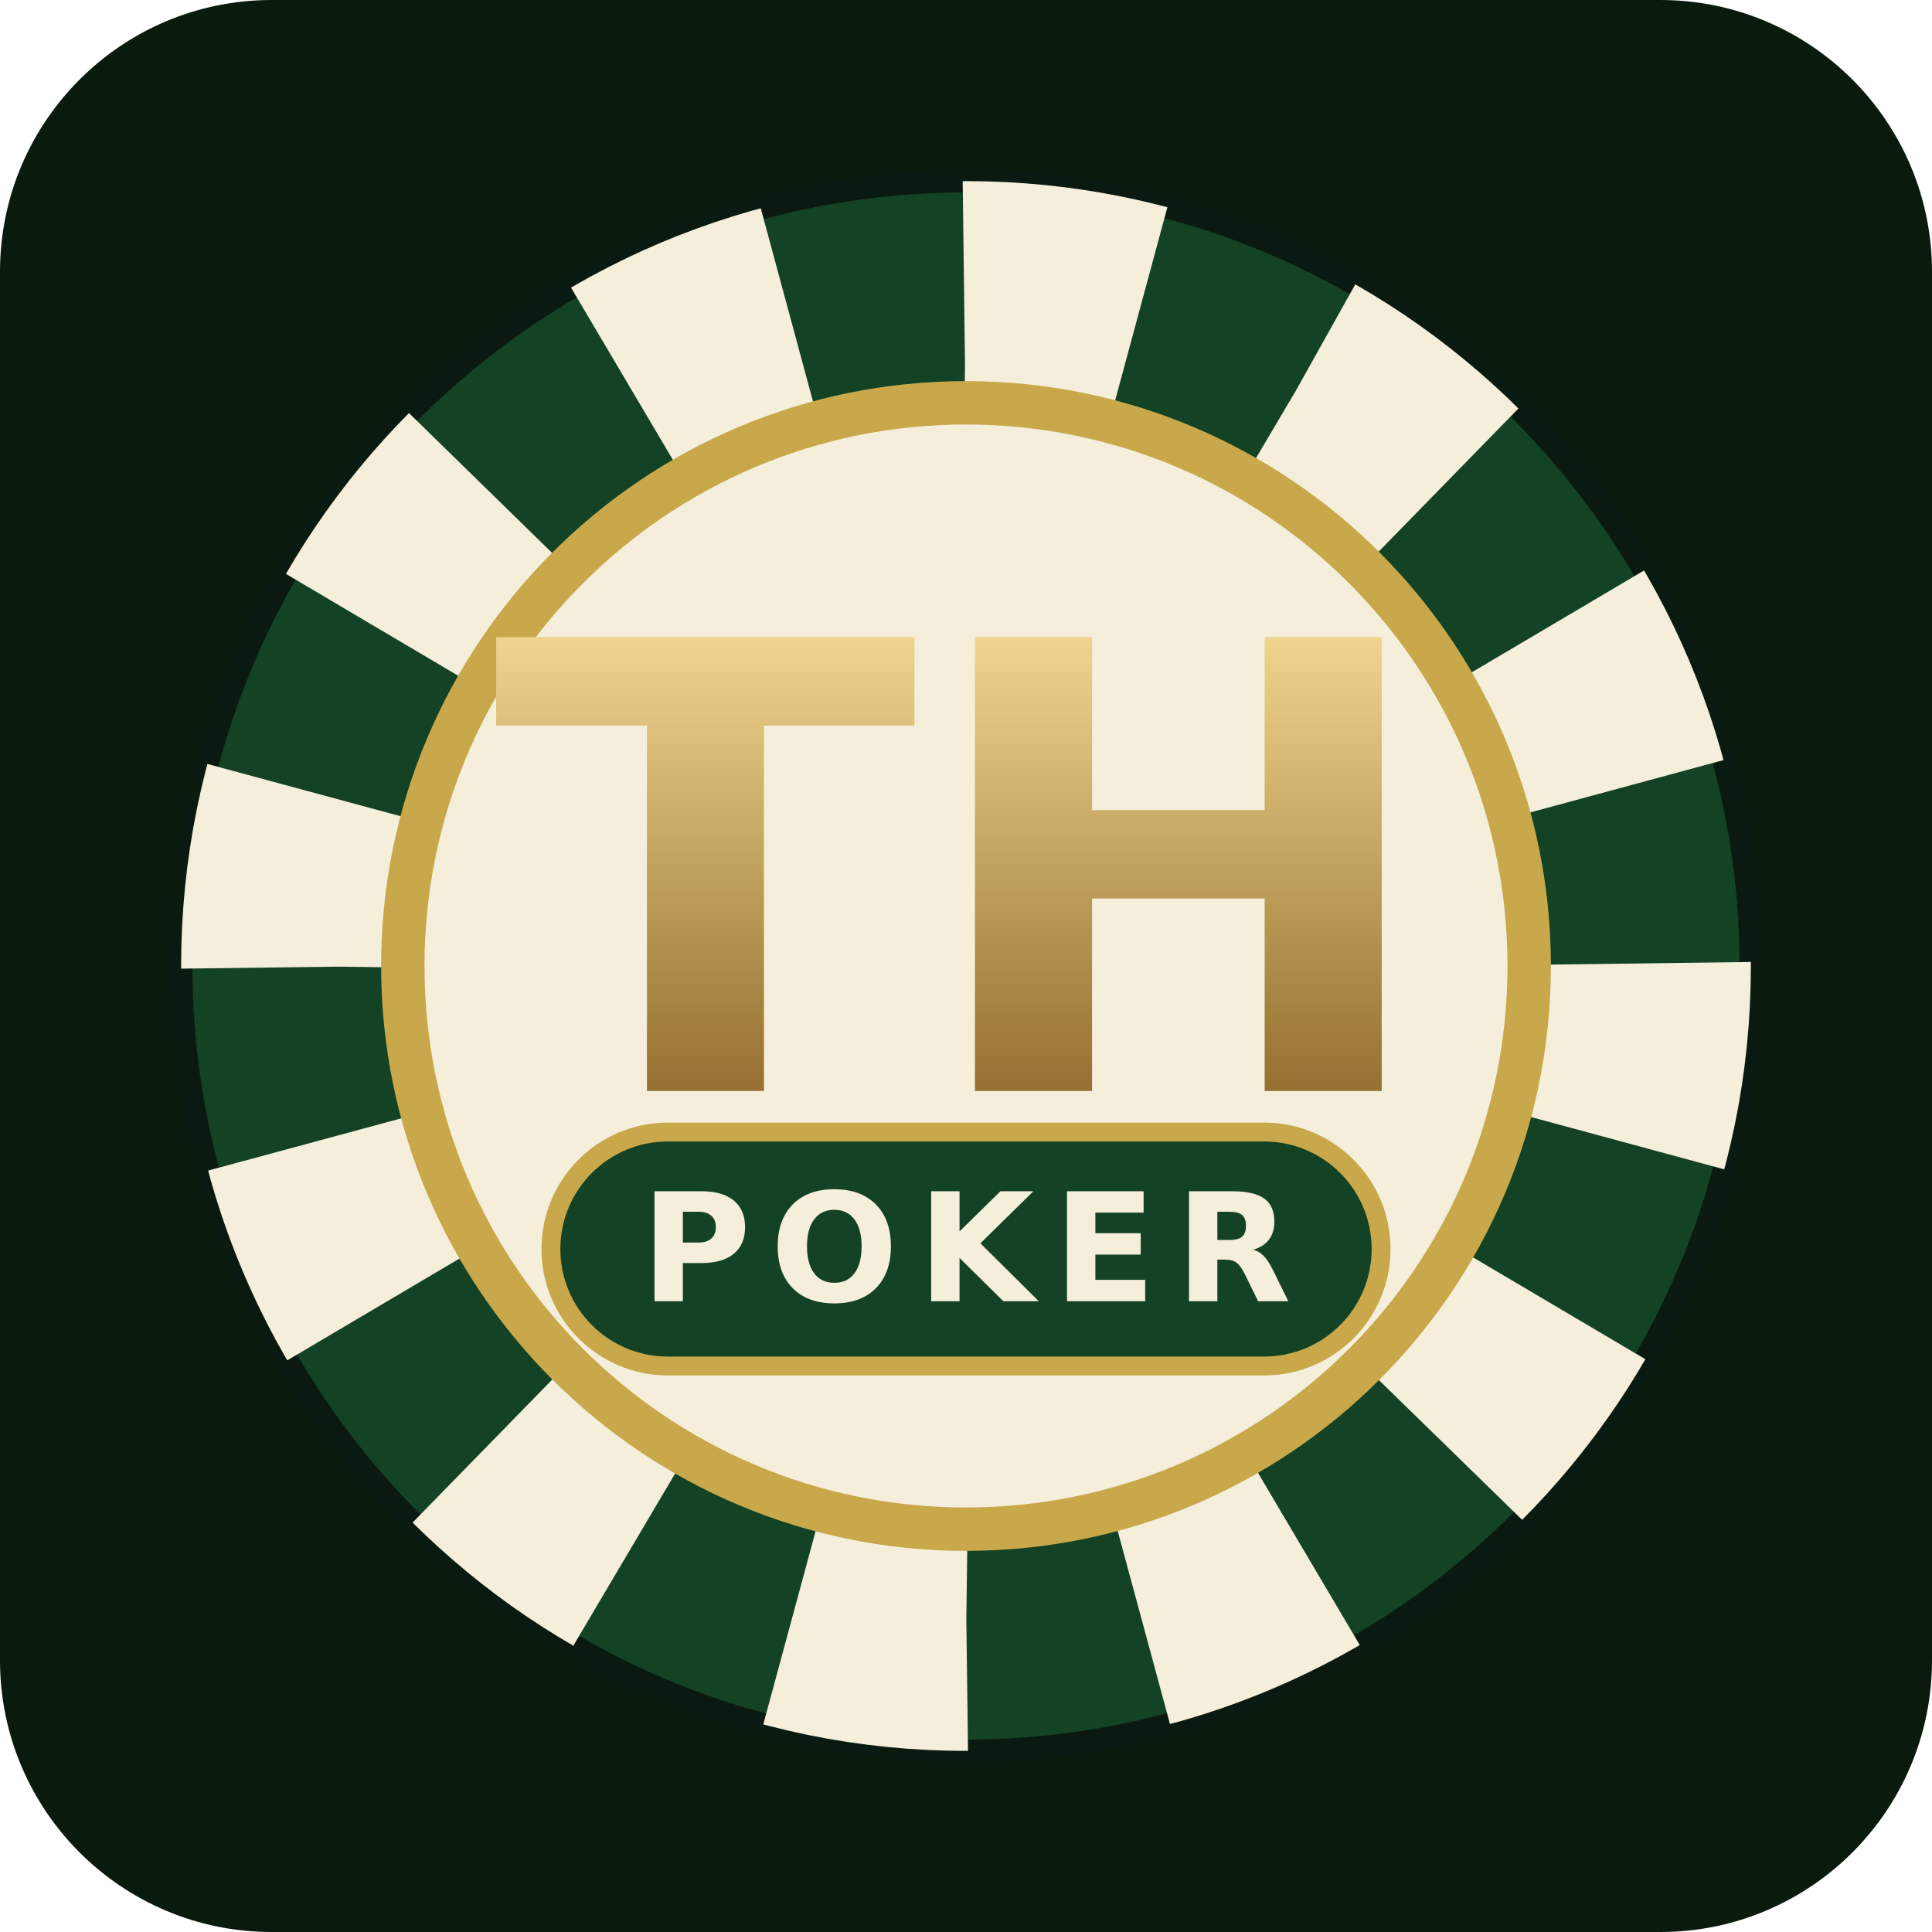
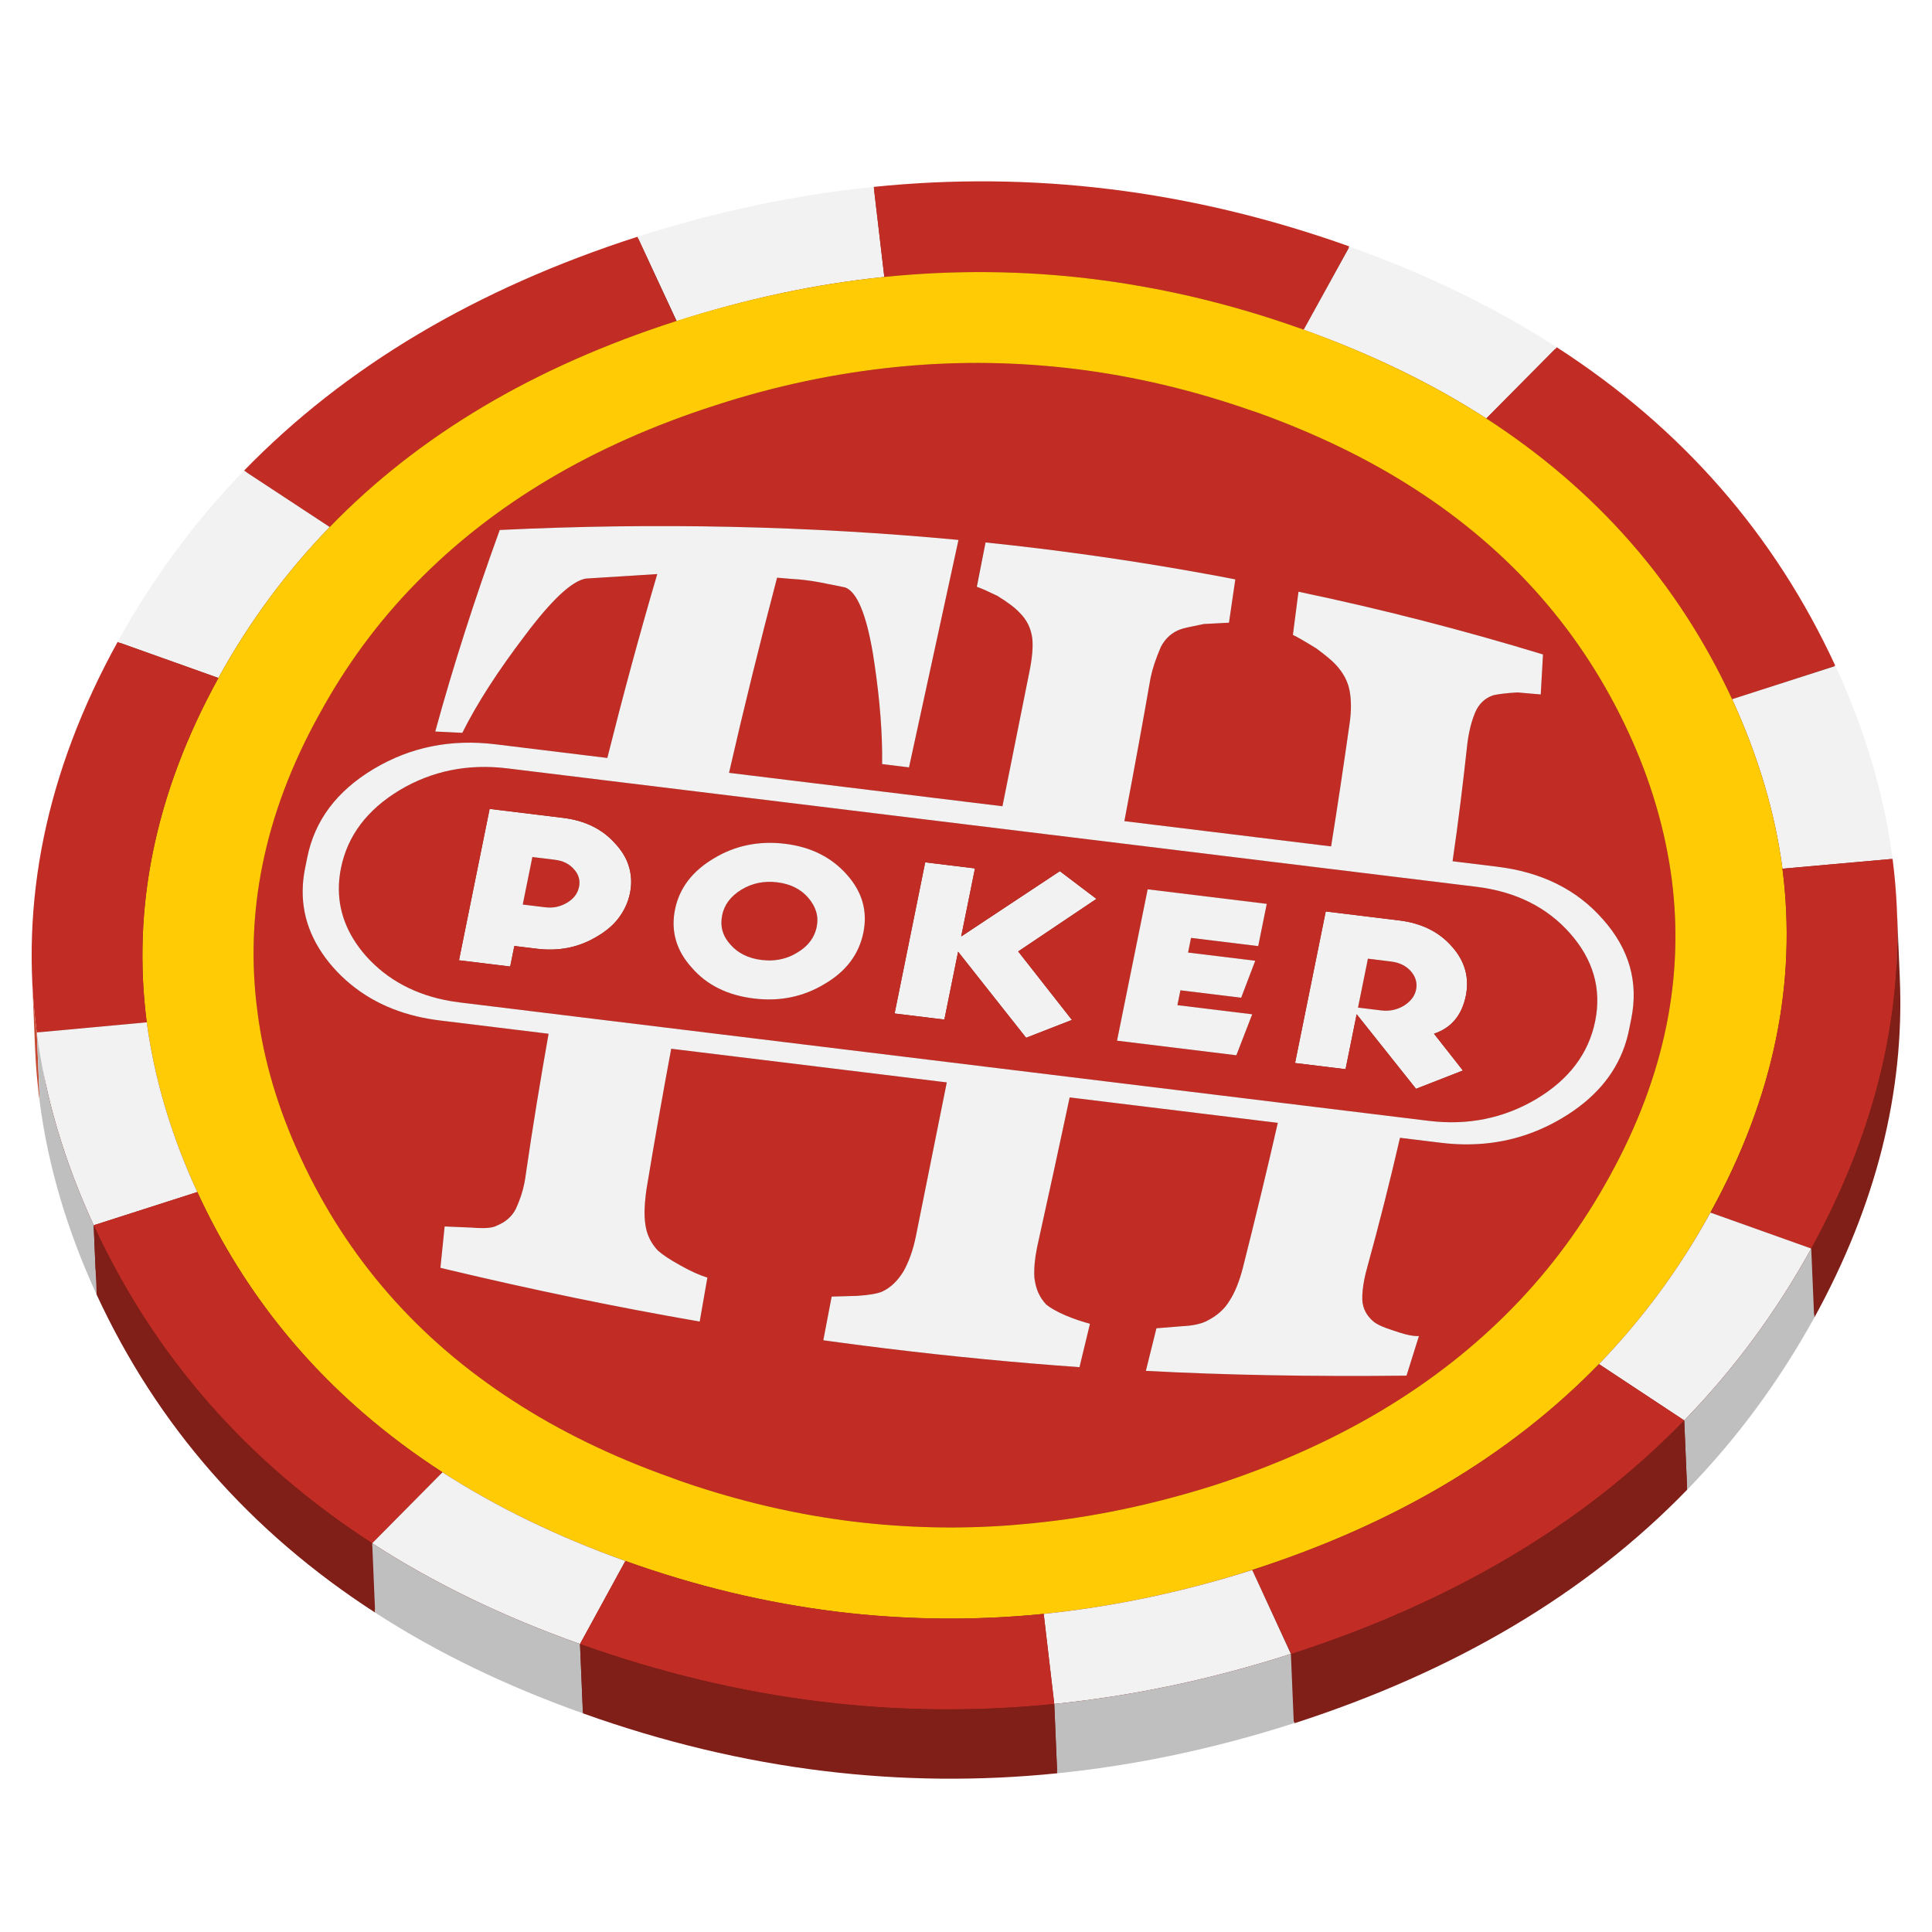
- <svg xmlns="http://www.w3.org/2000/svg" viewBox="0 0 512 512">
-   <defs>
-     <linearGradient id="gold" x1="0" y1="0" x2="0" y2="1">
-       <stop offset="0" stop-color="#eed48e" />
-       <stop offset="1" stop-color="#967030" />
-     </linearGradient>
-   </defs>
-   <rect width="512" height="512" rx="72" fill="#0a1a0c" />
-   <circle cx="256" cy="256" r="208" fill="#134224" stroke="#0b1a10" stroke-width="6" />
-   <circle cx="256" cy="256" r="180" fill="none" stroke="#f4eedb" stroke-width="56" stroke-dasharray="47.1 47.1" />
-   <circle cx="256" cy="256" r="150" fill="none" stroke="#c8a84a" stroke-width="10" />
-   <circle cx="256" cy="256" r="145" fill="#f4eedb" stroke="#c8a84a" stroke-width="3" />
-   <text x="256" y="232" text-anchor="middle" dominant-baseline="central" font-family="'DejaVu Sans','Arial Black',Arial,sans-serif" font-weight="700" font-size="165" fill="url(#gold)">TH</text>
-   <rect x="146" y="300" width="220" height="62" rx="31" fill="#134224" stroke="#c8a84a" stroke-width="5" />
-   <text x="256" y="331" text-anchor="middle" dominant-baseline="central" font-family="'DejaVu Sans',Arial,sans-serif" font-weight="700" font-size="40" letter-spacing="5" fill="#f4eedb">POKER</text>
+ <svg xmlns="http://www.w3.org/2000/svg" version="1.1" id="Layer_1" x="0px" y="0px" width="800px" height="800px" viewBox="0 0 800 800" enable-background="new 0 0 800 800" xml:space="preserve">
+   <path fill="#801E18" d="M536.133,712.925c66.804-21.577,129.325-57.317,175.53-110.908c56.564-65.608,77.015-140.425,73.442-225.409  c-1.214-31.591-10.896-69.142-25.374-100.533l-0.08-0.1c-39.174-84.88-113.951-142.139-200.696-173.14l-0.08-0.093  c-95.3-33.99-197.881-34.774-294.124-3.978c-66.552,21.421-120.761,53.629-162.542,96.632  c-54.12,55.665-90.71,134.26-87.516,210.332c4.857,115.098,55.876,212.366,157.272,271.003  c109.877,63.543,243.836,74.77,363.972,36.169L536.133,712.925z" />
+   <g>
+     <g>
+       <path fill="#F2F2F2" d="M361.804,77.386l4.374,37.294c-28.484,2.912-57.11,9.042-85.96,18.295l-16.275-34.932    C296.793,87.531,329.41,80.649,361.804,77.386z" />
+     </g>
+     <g>
+       <path fill="#C12D25" d="M459.426,78.306c33.229,4.061,66.335,11.965,99.301,23.724l-18.914,34.531    c-2.347-0.905-4.612-1.696-6.88-2.467c-26.667-9.066-53.477-15.25-80.428-18.563c-28.98-3.521-57.574-3.779-86.327-0.851    l-4.374-37.294C394.469,74.041,427.006,74.344,459.426,78.306z" />
+     </g>
+     <g>
+       <path fill="#F2F2F2" d="M558.808,102.122c31.755,11.348,60.38,25.22,85.85,41.693l-29.21,29.457    c-22.344-14.434-47.56-26.641-75.635-36.711L558.808,102.122z" />
+     </g>
+     <g>
+       <path fill="#C12D25" d="M263.942,98.043l16.071,34.907c-58.905,18.942-106.682,47.295-143.484,85.279l-35.494-23.337    C142.911,151.792,197.24,119.513,263.942,98.043z" />
+     </g>
+     <g>
+       <path fill="#F2F2F2" d="M101.035,194.892l35.502,23.345c-18.023,18.627-33.441,39.395-46.103,62.494l-41.752-14.893    C63.197,239.561,80.623,215.887,101.035,194.892z" />
+     </g>
+     <g>
+       <path fill="#C12D25" d="M644.657,143.815c51.835,33.466,90.217,77.493,115.297,131.835l-42.726,13.869    c-22.213-48.025-56.123-86.688-101.781-116.248L644.657,143.815z" />
+     </g>
+     <g>
+       <path fill="#C12D25" d="M692.234,364.056c2.606,20.29,1.869,40.534-2.232,60.721c-4.235,20.826-12.051,41.589-23.474,62.272    c-11.056,20.144-24.304,38.191-39.994,54.279c-31.902,32.78-73.257,57.354-124.08,73.797    c-25.044,7.894-49.954,13.147-74.699,15.599c-0.723,0.075-1.448,0.146-2.17,0.217c-1.4,0.135-2.796,0.262-4.191,0.377    c-23.983,1.882-45.865,1.416-67.635-1.229c-22.255-2.746-43.769-7.565-65.154-14.532c-1.68-0.55-3.185-1.05-4.694-1.565    c-1.952-0.666-3.907-1.349-5.858-2.052c-24.413-8.711-46.306-19.354-65.593-31.914c-39.408-25.479-68.617-58.921-87.736-100.258    c-9.525-20.334-15.535-40.568-18.114-60.804c-2.695-20.34-2.004-40.609,2.08-60.825c4.214-20.859,12.037-41.664,23.479-62.432    c11.037-20.063,24.287-38.11,39.959-54.119c31.902-32.78,73.273-57.435,124.179-73.784c24.883-8.081,49.68-13.266,74.439-15.797    c1.047-0.106,2.096-0.208,3.144-0.306c23.62-2.188,47.151-1.864,70.604,0.982c24.99,3.077,49.317,8.811,73.562,17.281    c0.891,0.31,1.781,0.624,2.672,0.943c24.314,8.699,46.125,19.25,65.52,31.822c39.487,25.573,68.886,59.039,87.995,100.456    C683.67,323.509,689.564,343.813,692.234,364.056z M674.546,426.452l0.918-4.534c3.082-15.225-0.801-28.978-11.755-41.265    c-10.833-12.361-25.45-19.54-43.895-21.794l-18.337-2.24c2.394-16.31,4.368-32.582,6.132-48.798    c0.215-1.682,0.477-3.256,0.774-4.717c0.6-2.926,1.343-5.398,2.163-7.411c1.789-4.217,4.301-6.651,7.771-7.803    c2.12-0.487,5.443-0.911,10.044-1.178l9.624,0.84l0.936-16.563c-33.125-10.103-66.937-18.799-101.254-25.979l-2.313,17.888    c1.304,0.578,4.29,2.265,8.896,4.985c4.407,3.28,7.114,5.454,8.744,7.216c3.156,3.372,5.146,7.014,5.857,10.999    c0.682,3.653,0.764,8.227-0.042,13.692c-2.407,16.884-4.915,33.755-7.631,50.683l-85.604-10.46    c4.494-23.688,7.955-42.765,10.491-57.309c0.108-0.688,0.232-1.377,0.376-2.073c0.773-3.755,2.058-7.642,3.745-11.777    c2.408-4.589,5.144-7.064,8.748-8.304c1.179-0.448,3.806-0.986,7.94-1.833c0.508-0.104,1.038-0.213,1.592-0.328l10.425-0.548    l2.623-17.939c-1.322-0.255-2.646-0.507-3.97-0.759c-1.345-0.254-2.689-0.507-4.038-0.756c-1.728-0.323-3.455-0.638-5.187-0.952    c-22.304-4.043-44.806-7.469-67.459-10.25c-4.354-0.532-7.894-0.948-11.44-1.347c-3.967-0.447-7.644-0.844-11.324-1.224    l-3.812,18.288c2.079,0.722,4.891,1.971,8.638,3.788c4.223,2.593,7.298,4.881,9.201,6.935c3.04,2.949,4.756,6.475,5.319,10.696    c0.381,3.608-0.051,8.209-1.165,13.711l-11.189,55.812l-113.216-13.833c6.182-27.043,12.839-53.953,19.896-80.806l6.554,0.554    c1.604,0.074,3.317,0.222,5.143,0.444c1.824,0.223,3.762,0.521,5.811,0.894l10.682,2.135c4.883,1.844,8.7,10.937,11.463,27.211    c0.25,1.571,0.489,3.129,0.718,4.675c2.196,14.934,3.294,28.654,3.123,41.27l11.14,1.361l20.484-94.177    c-62.278-5.869-125.671-7.221-189.964-4.121c-10.307,28.443-19.275,56.311-26.698,83.454l11.214,0.542    c6.124-12.284,14.79-25.662,25.942-40.319c10.94-14.594,19.323-22.532,25.188-23.555l29.582-1.867    c-7.468,25.39-14.318,50.782-20.671,76.146l-46.252-5.651c-18.442-2.253-35.28,1.082-50.578,10.251    c-15.184,9.093-24.313,21.257-27.395,36.481l-0.918,4.533c-0.479,2.366-0.788,4.697-0.926,6.992    c-0.751,12.394,3.452,23.758,12.6,34.188c8.986,10.08,20.475,16.841,34.494,20.19c3.069,0.733,6.263,1.304,9.576,1.708    l45.07,5.508c-3.38,19.168-6.556,38.362-9.341,57.605c-0.18,1.446-0.404,2.852-0.675,4.211c-0.696,3.472-1.699,6.65-3.008,9.528    c-2.141,4.361-4.827,6.661-8.415,8.099c-1.568,0.879-4.364,1.181-8.205,0.974c-0.629-0.033-1.284-0.079-1.969-0.142l-11.424-0.482    l-1.749,17.133c1.115,0.27,2.232,0.537,3.351,0.804c34.628,8.256,69.205,15.424,104.015,21.441l3.184-18.198    c-3.141-0.967-6.756-2.566-10.93-4.905c-4.642-2.555-7.667-4.589-9.213-5.938c-3.378-3.541-5.049-7.223-5.571-11.389    c-0.491-3.487-0.36-7.554,0.207-12.163c0.104-0.854,0.224-1.727,0.355-2.615c3.195-19.282,6.582-38.533,10.175-57.758    l114.104,13.942l-12.818,63.819c-1.164,5.751-2.938,10.515-5.012,14.243c-2.44,4.1-5.448,6.967-9.018,8.606    c-1.864,0.766-5.336,1.423-10.354,1.723l-10.466,0.296l-3.462,18.086c1.09,0.15,2.176,0.3,3.266,0.449    c0.836,0.113,1.675,0.228,2.514,0.34c4.573,0.614,7.563,1.008,10.558,1.393c3.275,0.42,6.556,0.831,9.837,1.232    c26.505,3.238,53.163,5.826,79.906,7.724l4.347-17.976c-2.97-0.78-6.291-1.852-9.931-3.371c-3.81-1.63-6.519-3.201-8.171-4.568    c-2.821-3.003-4.357-6.426-4.864-10.387c-0.267-4.475,0.107-8.531,0.98-12.899c0.096-0.483,0.198-0.97,0.307-1.461    c4.67-21.088,9.086-41.378,13.264-61.032l86.191,10.532c-4.487,19.696-9.341,39.68-14.458,59.966    c-1.449,5.634-3.287,10.219-5.48,13.604c-2.158,3.643-5.346,6.404-9.615,8.534c-2.249,1.137-5.639,1.888-10.028,2.098    l-10.678,0.854l-4.379,17.637c32.688,1.753,68.732,2.422,107.929,1.984l5.137-16.385c-0.721,0.028-1.507-0.01-2.355-0.113    c-2.159-0.264-4.721-0.951-7.617-2.017c-4.37-1.358-6.987-2.465-8.734-3.809c-3.026-2.528-4.539-5.53-4.735-9.04    c-0.069-2.406,0.188-5.242,0.83-8.475c0.29-1.47,0.661-3.019,1.116-4.65c4.957-17.981,9.518-36.014,13.662-54.006l16.959,2.072    c3.316,0.404,6.575,0.623,9.782,0.656c14.641,0.153,28.171-3.551,40.62-11.012c12.908-7.736,21.411-17.549,25.596-29.522    C673.44,431.11,674.067,428.818,674.546,426.452" />
+     </g>
+     <g>
+       <path fill="#C12D25" d="M229.714,356.004c3.346,0.409,5.927,1.635,7.902,3.871c1.993,2.147,2.699,4.639,2.157,7.313    c-0.573,2.835-2.213,4.957-4.977,6.614c-2.762,1.648-5.721,2.288-9.066,1.879l-9.274-1.133l3.983-19.678L229.714,356.004z" />
+     </g>
+     <g>
+       <path fill="#F2F2F2" d="M760.033,275.75c12.288,26.64,20.145,53.247,23.646,79.896l-45.597,4.056    c-3.063-23.28-10.063-46.623-20.854-70.183L760.033,275.75z" />
+     </g>
+     <g>
+       <path fill="#F2F2F2" d="M739.273,388.255c-0.006-0.061-0.006-0.121-0.008-0.182c-0.001,0-0.442-10.476-0.447-10.581    c-0.252-5.982-0.505-11.965-0.757-17.947l0,0c0.007,0.053,0.014,0.105,0.021,0.157l1.212,28.71    C739.287,388.359,739.28,388.308,739.273,388.255z" />
+     </g>
+     <g>
+       <path fill="#F2F2F2" d="M260.268,358.325c1.184,3.633,1.431,7.397,0.612,11.442c-0.82,4.052-2.56,7.655-5.138,10.911    c-2.17,2.722-5.079,5.1-8.51,7.086c-7.491,4.566-15.808,6.201-24.977,5.081l-9.274-1.133l-1.722,8.505l-21.204-2.591    l12.688-62.679l30.479,3.724c9.168,1.121,16.419,4.748,21.746,10.873C257.449,352.254,259.277,355.218,260.268,358.325z     M234.797,373.803c2.764-1.657,4.403-3.779,4.977-6.614c0.542-2.675-0.164-5.166-2.157-7.313    c-1.976-2.236-4.557-3.462-7.902-3.871l-9.274-1.133l-3.983,19.678l9.274,1.133C229.076,376.091,232.035,375.451,234.797,373.803" />
+     </g>
+     <g>
+       <path fill="#C12D25" d="M575.994,398.144c3.452,0.422,6.21,1.759,8.187,3.987c1.968,2.234,2.763,4.818,2.189,7.654    c-0.558,2.755-2.319,4.943-5.091,6.682c-2.764,1.656-5.932,2.345-9.384,1.923l-9.568-1.169l4.099-20.247L575.994,398.144z" />
+     </g>
+     <g>
+       <path fill="#F2F2F2" d="M593.788,428.041l11.969,15.233l-19.415,7.583l-24.572-30.882l-4.606,22.754l-20.91-2.556l12.704-62.758    l30.479,3.724c9.07,1.108,16.436,4.667,21.762,10.792c5.359,5.965,7.306,12.843,5.782,20.371    C605.34,420.4,600.935,425.672,593.788,428.041z M581.279,416.467c2.771-1.738,4.533-3.927,5.091-6.682    c0.573-2.836-0.222-5.42-2.189-7.654c-1.977-2.229-4.734-3.565-8.188-3.987l-9.567-1.17l-4.099,20.247l9.568,1.169    C575.348,418.812,578.516,418.123,581.279,416.467" />
+     </g>
+     <g>
+       <path fill="#FFCB05" d="M738.079,359.704c3.012,23.48,2.14,46.893-2.628,70.241c-4.915,24.09-13.975,48.11-27.189,72.079    c-12.685,23.261-28.131,44.113-46.159,62.821c-36.886,37.892-84.662,66.243-143.47,85.196    c-29.052,9.229-57.761,15.266-86.456,18.234c-1.758,0.178-3.51,0.339-5.266,0.492c-1.297,0.11-2.209,0.185-3.125,0.256    c-25.699,2.019-51.288,1.492-76.77-1.6c-29.92-3.683-59.044-10.661-88.067-21.061c-28.174-10.083-53.289-22.277-75.732-36.722    c-4.992-3.234-9.846-6.576-14.558-10.026c-38.355-28.1-67.326-63.416-86.953-106.024c-10.899-23.57-17.774-46.982-20.946-70.269    c-3.048-23.537-2.216-46.993,2.52-70.386c4.889-24.137,13.932-48.201,27.153-72.204c12.661-23.1,28.08-43.867,46.102-62.495    c36.795-37.991,84.574-66.345,143.478-85.288c29.054-9.227,57.68-15.358,86.163-18.269c28.754-2.93,57.35-2.671,85.786,0.784    c27.489,3.378,54.308,9.565,80.971,18.629c2.267,0.77,4.531,1.562,6.798,2.375c28.158,10.161,53.373,22.37,75.716,36.802    c45.658,29.56,79.568,68.224,101.781,116.25C728.018,313.079,735.018,336.422,738.079,359.704z M666.526,487.051    c11.425-20.685,19.24-41.449,23.474-62.274c4.104-20.187,4.841-40.429,2.232-60.722c-2.669-20.244-8.563-40.546-17.909-60.776    c-19.192-41.511-48.591-74.977-88.078-100.549c-19.392-12.57-41.205-23.123-65.313-31.795c-1.097-0.346-1.985-0.659-2.877-0.97    c-24.249-8.471-48.569-14.207-72.977-17.21c-24.041-2.916-47.567-3.241-71.188-1.052c-1.048,0.096-2.097,0.198-3.146,0.306    c-24.761,2.531-49.557,7.715-74.438,15.795c-50.906,16.351-92.276,41.004-124.177,73.785    c-15.675,16.009-28.924,34.056-39.846,54.05c-11.557,20.839-19.382,41.642-23.596,62.5c-4.084,20.218-4.774,40.487-2.078,60.826    c2.58,20.233,8.589,40.47,18.033,60.713c19.198,41.427,48.41,74.87,87.817,100.349c19.286,12.558,41.18,23.204,65.415,31.804    c2.129,0.813,4.082,1.496,6.035,2.161c1.51,0.517,3.017,1.018,4.525,1.51c21.558,7.024,43.066,11.844,64.696,14.513    c22.396,2.72,44.28,3.186,66.263,1.47c3.396-0.28,4.792-0.405,6.191-0.542c0.723-0.07,1.445-0.141,2.17-0.216    c24.744-2.451,49.654-7.706,74.7-15.6c50.821-16.44,92.177-41.017,124.079-73.794    C642.226,525.238,655.472,507.193,666.526,487.051" />
+     </g>
+     <g>
+       <polygon fill="#F2F2F2" points="438.854,360.729 454.012,372.208 421.612,393.97 443.86,422.331 424.888,429.727 396.73,394.089     391.043,422.186 370.434,419.667 383.105,357.068 403.716,359.587 398.011,387.771   " />
+     </g>
+     <g>
+       <path fill="#C12D25" d="M650.109,386.459c9.62,10.885,13.124,23.009,10.418,36.375c-2.721,13.439-10.847,24.149-24.302,32.215    c-13.44,7.984-28.315,11.059-44.584,9.071l-401.176-49.019c-1.271-0.155-2.524-0.339-3.756-0.549    c-14.537-2.48-26.306-8.769-35.198-18.729c-7.878-9.004-11.64-18.871-11.155-29.63c0.101-2.232,0.384-4.504,0.852-6.813    c2.706-13.367,10.839-24.068,24.188-32.146c13.465-8.063,28.413-11.054,44.69-9.065l401.177,49.019    C627.532,369.175,640.489,375.574,650.109,386.459z M341.482,407.414c8.939-5.211,14.227-12.37,16.029-21.276    c1.787-8.826-0.435-16.813-6.866-23.991c-6.337-7.159-14.864-11.442-25.516-12.744c-10.846-1.325-20.761,0.705-29.514,6.021    c-8.958,5.299-14.324,12.357-16.111,21.184c-1.803,8.906,0.498,16.992,6.948,24.084c6.212,7.233,14.864,11.442,25.71,12.768    C322.814,414.76,332.605,412.805,341.482,407.414 M443.864,422.336l-22.253-28.365l32.4-21.763l-15.157-11.479l-40.844,27.041    l5.704-28.184l-20.609-2.518l-12.672,62.598l20.609,2.519l5.688-28.097l28.157,35.638L443.864,422.336 M586.341,450.857    l19.416-7.583l-11.968-15.233c7.146-2.368,11.551-7.641,13.19-15.738c1.523-7.528-0.423-14.405-5.782-20.371    c-5.326-6.125-12.691-9.684-21.762-10.792l-30.479-3.724l-12.705,62.759l20.911,2.555l4.606-22.753L586.341,450.857     M255.742,380.679c2.578-3.255,4.317-6.859,5.138-10.911c0.818-4.045,0.571-7.81-0.612-11.442c-0.99-3.107-2.818-6.071-5.299-8.78    c-5.327-6.125-12.578-9.752-21.747-10.872l-30.479-3.725l-12.688,62.679l21.204,2.591l1.722-8.505l9.274,1.133    c9.169,1.121,17.485-0.515,24.977-5.081C250.663,385.778,253.572,383.4,255.742,380.679 M511.946,436.958L518.507,420    l-30.966-3.784l1.245-6.151l25.153,3.074l5.827-15.308l-27.815-3.399l1.229-6.071l27.816,3.399l3.541-17.492l-49.313-6.025    l-12.688,62.679L511.946,436.958" />
+     </g>
+     <g>
+       <path fill="#C12D25" d="M321.9,365.356c5.325,0.65,9.647,2.754,12.761,6.376c3.189,3.706,4.405,7.67,3.521,12.044    c-0.129,0.637-0.295,1.256-0.496,1.854c-1.228,3.664-3.792,6.615-7.63,8.855c-3.775,2.318-7.958,3.361-12.439,3.196    c-0.733-0.027-1.475-0.087-2.224-0.178c-5.521-0.675-9.744-2.767-12.957-6.394c-3.221-3.545-4.322-7.586-3.404-12.119    c0.885-4.373,3.512-7.868,8.01-10.635C311.533,365.665,316.38,364.682,321.9,365.356z" />
+     </g>
+     <g>
+       <path fill="#C12D25" d="M48.683,265.839l41.752,14.893c-13.224,24.004-22.266,48.071-27.152,72.206    c-4.736,23.393-5.568,46.849-2.521,70.379l-44.903,4.14l-0.62,0.097C8.028,373.31,19.125,319.48,48.683,265.839z" />
+     </g>
+     <g>
+       <path fill="#F2F2F2" d="M350.646,362.146c6.432,7.179,8.653,15.165,6.866,23.991c-1.803,8.906-7.09,16.065-16.029,21.276    c-8.877,5.39-18.668,7.346-29.319,6.044c-10.846-1.325-19.498-5.534-25.71-12.769c-6.449-7.091-8.751-15.177-6.948-24.083    c1.787-8.826,7.154-15.886,16.111-21.184c8.753-5.315,18.668-7.346,29.514-6.021C335.781,350.704,344.31,354.987,350.646,362.146z     M337.686,385.631c0.202-0.599,0.367-1.218,0.496-1.854c0.885-4.374-0.331-8.338-3.521-12.044    c-3.113-3.622-7.436-5.726-12.761-6.376c-5.521-0.675-10.367,0.309-14.859,3.001c-4.498,2.767-7.125,6.262-8.01,10.635    c-0.918,4.533,0.184,8.574,3.404,12.119c3.213,3.627,7.437,5.719,12.957,6.394c0.749,0.091,1.49,0.15,2.224,0.178    c4.481,0.165,8.664-0.878,12.439-3.196C333.894,392.246,336.458,389.295,337.686,385.631" />
+     </g>
+     <g>
+       <polygon fill="#F2F2F2" points="524.537,374.268 520.996,391.76 493.18,388.36 491.951,394.432 519.768,397.83 513.939,413.138     488.786,410.064 487.541,416.216 518.508,419.999 511.946,436.958 462.536,430.921 475.225,368.242   " />
+     </g>
+     <g>
+       <path fill="#F2F2F2" d="M60.761,423.323c3.163,23.285,10.047,46.696,20.938,70.268l-42.905,13.765    c-12.27-26.728-20.128-53.327-23.555-79.803l0.618-0.089L60.761,423.323z" />
+     </g>
+     <g>
+       <path fill="#C12D25" d="M783.679,355.646c6.958,53.958-4.236,107.775-33.68,161.347l-41.654-14.879    c13.134-24.055,22.193-48.08,27.109-72.171c4.765-23.349,5.638-46.76,2.628-70.241L783.679,355.646z" />
+     </g>
+     <g>
+       <path fill="#F2F2F2" d="M663.709,380.652c10.954,12.288,14.837,26.041,11.755,41.266l-0.918,4.535    c-0.479,2.366-1.104,4.656-1.88,6.874c-4.184,11.975-12.688,21.785-25.596,29.522c-12.448,7.46-25.979,11.165-40.619,11.011    c-3.207-0.033-6.468-0.251-9.782-0.656l-16.961-2.072c-4.142,17.993-8.702,36.025-13.661,54.007    c-0.455,1.63-0.825,3.181-1.116,4.65c-0.642,3.231-0.899,6.068-0.831,8.474c0.199,3.512,1.709,6.519,4.735,9.048    c1.749,1.338,4.366,2.443,7.683,3.48c3.942,1.391,6.499,2.074,8.655,2.338c0.854,0.104,1.646,0.144,2.371,0.112l-5.137,16.386    c-39.196,0.438-75.241-0.232-107.93-1.985l4.38-17.636l10.678-0.854c4.39-0.21,7.779-0.961,10.029-2.098    c4.27-2.131,7.457-4.892,9.612-8.535c2.193-3.376,4.033-7.969,5.482-13.602c5.115-20.286,9.97-40.271,14.458-59.968l-86.19-10.531    c-4.18,19.653-8.596,39.943-13.265,61.031c-0.108,0.491-0.211,0.979-0.308,1.462c-0.873,4.364-1.246,8.423-1.036,12.092    c0.563,4.769,2.099,8.197,4.92,11.193c1.652,1.368,4.363,2.939,8.171,4.567c3.639,1.521,6.961,2.592,9.931,3.373l-4.347,17.976    c-26.743-1.897-53.402-4.485-79.907-7.724c-3.281-0.401-6.562-0.813-9.835-1.232c-2.995-0.385-5.986-0.778-8.976-1.179    c-2.42-0.327-3.259-0.439-4.097-0.556c-1.088-0.147-2.175-0.297-3.264-0.448l3.461-18.085l10.465-0.297    c5.017-0.298,8.489-0.957,10.354-1.723c3.569-1.64,6.578-4.505,9.019-8.606c2.072-3.729,3.847-8.492,5.011-14.243l12.818-63.819    L277.938,434.26c-3.592,19.226-6.979,38.476-10.173,57.757c-0.133,0.891-0.254,1.762-0.357,2.616    c-0.565,4.608-0.697,8.676-0.207,12.17c0.523,4.158,2.193,7.841,5.27,11.071c1.849,1.658,4.875,3.693,9.516,6.248    c4.173,2.338,7.788,3.938,10.93,4.904l-3.185,18.2c-34.809-6.02-69.386-13.187-104.016-21.443    c-1.116-0.266-2.232-0.534-3.35-0.803l1.747-17.128l11.428,0.479c0.684,0.061,1.339,0.106,1.968,0.142    c3.84,0.205,6.635-0.094,8.203-0.968c3.589-1.442,6.277-3.745,7.935-7.048c1.79-3.937,2.793-7.115,3.488-10.587    c0.272-1.358,0.497-2.763,0.676-4.211c2.785-19.241,5.962-38.438,9.341-57.605l-45.069-5.507    c-3.314-0.405-6.506-0.976-9.577-1.709c-14.019-3.348-25.508-10.11-34.494-20.188c-9.146-10.433-13.351-21.796-12.601-34.189    c0.139-2.296,0.448-4.625,0.927-6.991l0.918-4.534c3.082-15.226,12.211-27.389,27.395-36.482    c15.299-9.169,32.136-12.504,50.579-10.25l46.251,5.651c6.353-25.364,13.201-50.748,20.671-76.147l-29.583,1.868    c-5.864,1.023-14.246,8.961-25.187,23.555c-11.151,14.656-19.816,28.033-25.942,40.318l-11.213-0.541    c7.422-27.145,16.393-55.012,26.697-83.454c64.293-3.101,127.686-1.747,189.963,4.121l-20.483,94.177l-11.138-1.36    c0.171-12.616-0.928-26.337-3.125-41.272c-0.229-1.545-0.467-3.102-0.718-4.673c-2.763-16.275-6.579-25.368-11.463-27.211    l-10.682-2.135c-2.049-0.373-3.985-0.671-5.811-0.894c-1.823-0.223-3.538-0.371-5.142-0.444l-6.555-0.553    c-7.055,26.852-13.712,53.761-19.896,80.804l113.218,13.834l11.188-55.813c1.114-5.502,1.545-10.102,1.166-13.711    c-0.564-4.221-2.279-7.747-5.32-10.695c-1.904-2.054-4.979-4.343-9.201-6.935c-3.746-1.818-6.559-3.065-8.457-3.727l3.631-18.35    c3.682,0.38,7.357,0.776,11.032,1.191c3.839,0.433,7.38,0.849,10.92,1.281c23.464,2.88,45.971,6.307,68.273,10.349    c1.73,0.314,3.458,0.631,5.186,0.952c1.348,0.251,2.693,0.503,4.038,0.757c1.323,0.251,2.647,0.503,3.97,0.759l-2.623,17.939    l-10.425,0.548c-0.554,0.114-1.084,0.222-1.592,0.327c-4.135,0.847-6.765,1.385-7.94,1.833c-3.605,1.238-6.34,3.715-8.273,7.354    c-2.162,5.086-3.446,8.973-4.221,12.729c-0.142,0.694-0.269,1.386-0.376,2.073c-2.535,14.543-5.997,33.621-10.491,57.307    l85.605,10.46c2.716-16.927,5.223-33.799,7.631-50.682c0.807-5.467,0.722-10.039,0.043-13.691    c-0.712-3.985-2.704-7.629-5.859-11.001c-1.631-1.76-4.337-3.936-7.999-6.661c-5.351-3.274-8.338-4.962-9.641-5.539l2.312-17.888    c34.317,7.18,68.129,15.875,101.254,25.98l-0.934,16.563l-9.626-0.84c-4.602,0.267-7.924,0.689-10.042,1.178    c-3.472,1.152-5.982,3.586-7.526,7.213c-1.065,2.602-1.811,5.076-2.408,8c-0.299,1.465-0.562,3.039-0.778,4.726    c-1.762,16.208-3.738,32.486-6.128,48.789l18.336,2.241C638.259,361.112,652.877,368.291,663.709,380.652z M636.226,455.049    c13.455-8.065,21.58-18.775,24.301-32.215c2.705-13.366-0.798-25.49-10.417-36.375c-9.62-10.885-22.577-17.284-38.847-19.271    l-401.176-49.019c-16.277-1.989-31.226,1.001-44.691,9.064c-13.35,8.078-21.481,18.78-24.188,32.146    c-0.468,2.31-0.752,4.581-0.853,6.813c-0.484,10.76,3.277,20.627,11.156,29.629c8.892,9.962,20.66,16.251,35.197,18.731    c1.232,0.209,2.484,0.393,3.756,0.548l401.176,49.02C607.91,466.108,622.785,463.033,636.226,455.049" />
+     </g>
+     <g>
+       <path fill="#F2F2F2" d="M708.247,502.102l41.752,14.892c-14.515,26.28-32.071,50.109-52.597,71.165l-35.299-23.313    C680.133,546.137,695.578,525.283,708.247,502.102z" />
+     </g>
+     <g>
+       <path fill="#C12D25" d="M81.698,493.591c19.637,42.608,48.605,77.928,86.963,106.026c4.711,3.45,9.563,6.792,14.558,10.025    l-29.097,29.389c-51.736-33.455-90.232-77.412-115.329-131.676L81.698,493.591z" />
+     </g>
+     <g>
+       <path fill="#F2F2F2" d="M183.219,609.643c22.441,14.446,47.559,26.641,75.731,36.723l-18.783,34.383    c-32.048-11.385-60.673-25.256-86.045-41.717L183.219,609.643z" />
+     </g>
+     <g>
+       <path fill="#C12D25" d="M662.104,564.846l35.299,23.313c-41.646,42.956-95.961,75.163-162.68,96.713l-16.201-34.759    C577.442,631.09,625.22,602.736,662.104,564.846z" />
+     </g>
+     <g>
+       <path fill="#F2F2F2" d="M518.521,650.112l16.006,34.735c-32.753,10.523-65.37,17.405-97.975,20.725l-4.374-37.294    C460.874,665.31,489.582,659.272,518.521,650.112z" />
+     </g>
+     <g>
+       <path fill="#C12D25" d="M258.95,646.365c29.027,10.4,58.143,17.38,87.391,20.979c26.16,3.174,51.748,3.699,77.446,1.682    c0.917-0.072,1.828-0.146,2.745-0.225c2.136-0.185,3.889-0.348,5.646-0.523l4.374,37.294c-32.38,3.288-64.624,2.958-96.736-0.965    c-33.375-4.078-66.605-12.042-99.649-23.859L258.95,646.365z" />
+     </g>
+     <g>
+       <path fill="#C74A34" d="M14.535,434.404c-0.404-9.57-0.808-19.139-1.212-28.708c0.308,7.278,0.945,14.563,1.915,21.856    l1.212,28.709C15.48,448.969,14.842,441.683,14.535,434.404z" />
+     </g>
+     <g>
+       <path fill="#BFBFBF" d="M38.793,507.355l1.212,28.71c-12.271-26.728-20.128-53.327-23.555-79.804l-1.212-28.709    C18.665,454.028,26.523,480.628,38.793,507.355z" />
+     </g>
+     <g>
+       <path fill="#801E18" d="M785.465,376.509c0.403,9.571,0.808,19.141,1.211,28.711c1.982,46.968-9.817,93.818-35.465,140.483    l-1.212-28.71C775.646,470.328,787.447,423.478,785.465,376.509z" />
+     </g>
+     <g>
+       <path fill="#BFBFBF" d="M749.999,516.993l1.212,28.71c-14.516,26.28-32.072,50.109-52.597,71.165l-1.212-28.71    C717.928,567.103,735.484,543.273,749.999,516.993z" />
+     </g>
+     <g>
+       <path fill="#801E18" d="M154.122,639.031l1.212,28.71c-51.737-33.455-90.233-77.412-115.329-131.676l-1.212-28.71    C63.89,561.619,102.386,605.576,154.122,639.031z" />
+     </g>
+     <g>
+       <path fill="#BFBFBF" d="M240.167,680.748l1.211,28.71c-32.047-11.385-60.672-25.256-86.044-41.717l-1.212-28.71    C179.494,655.492,208.119,669.363,240.167,680.748z" />
+     </g>
+     <g>
+       <path fill="#801E18" d="M697.402,588.158l1.212,28.71c-41.646,42.956-95.961,75.163-162.68,96.713l-1.212-28.71    C601.441,663.321,655.756,631.114,697.402,588.158z" />
+     </g>
+     <g>
+       <path fill="#BFBFBF" d="M534.527,684.848l1.212,28.71c-32.753,10.523-65.37,17.405-97.975,20.725l-1.212-28.71    C469.157,702.253,501.774,695.371,534.527,684.848z" />
+     </g>
+     <g>
+       <path fill="#801E18" d="M436.553,705.572l1.212,28.71c-32.38,3.288-64.625,2.958-96.736-0.966    c-33.375-4.077-66.605-12.041-99.65-23.858l-1.211-28.71c33.044,11.817,66.274,19.781,99.649,23.859    C371.929,708.53,404.173,708.86,436.553,705.572z" />
+     </g>
+   </g>
</svg>
